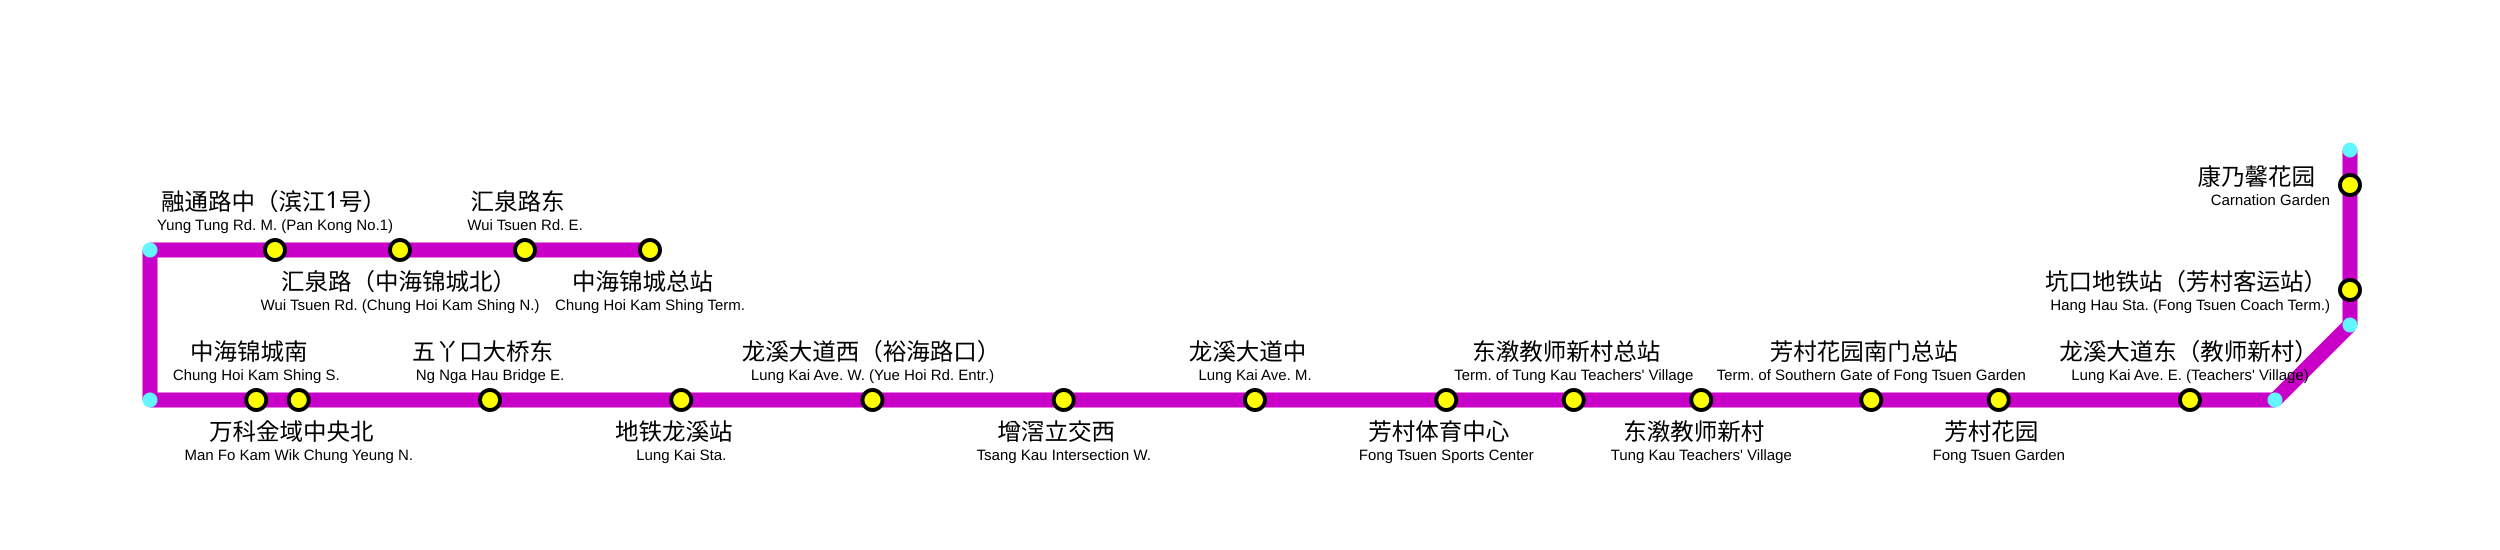
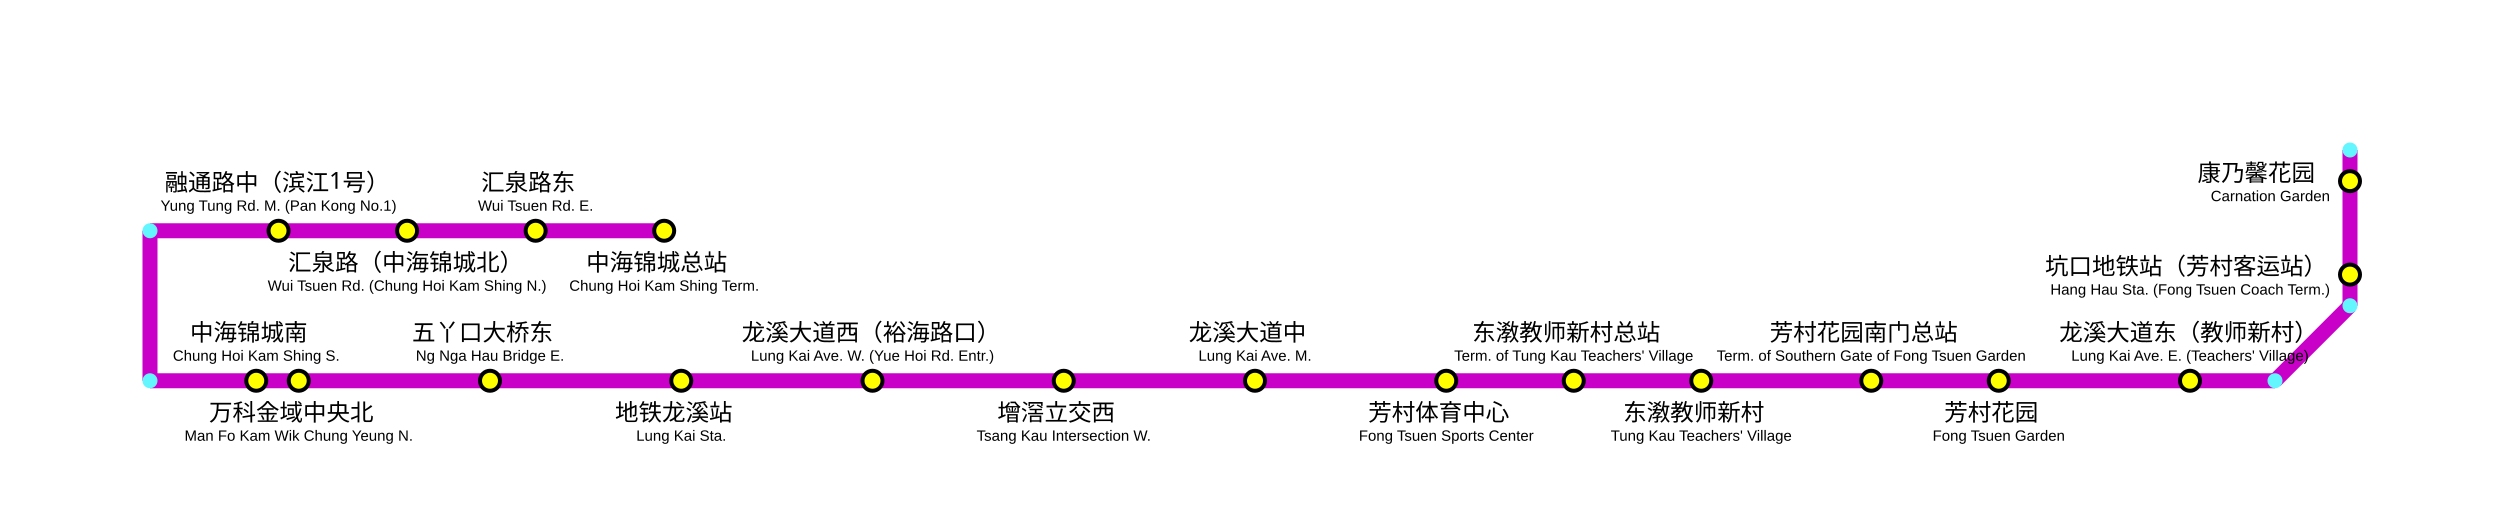
- <svg xmlns="http://www.w3.org/2000/svg" version="1.1" width="500" height="110">
-   <line x1="130" y1="50" x2="30" y2="50" stroke-width="3" style="stroke:#C800C8;" />
-   <line x1="30" y1="50" x2="30" y2="80" stroke-width="3" style="stroke:#C800C8;" />
-   <line x1="30" y1="80" x2="455" y2="80" stroke-width="3" style="stroke:#C800C8;" />
-   <line x1="455" y1="80" x2="470" y2="65" stroke-width="3" style="stroke:#C800C8;" />
-   <line x1="470" y1="65" x2="470" y2="30" stroke-width="3" style="stroke:#C800C8;" />
-   <circle cx="130" cy="50" r="1.5" style="fill:#64F6FF;" />
-   <circle cx="30" cy="50" r="1.5" style="fill:#64F6FF;" />
-   <circle cx="30" cy="80" r="1.5" style="fill:#64F6FF;" />
-   <circle cx="455" cy="80" r="1.5" style="fill:#64F6FF;" />
-   <circle cx="470" cy="65" r="1.5" style="fill:#64F6FF;" />
+ <svg xmlns="http://www.w3.org/2000/svg" version="1.1" width="500" height="106.152">
+   <line x1="132.838" y1="46.152" x2="30" y2="46.152" stroke-width="3" style="stroke:#C800C8;" />
+   <line x1="30" y1="46.152" x2="30" y2="76.152" stroke-width="3" style="stroke:#C800C8;" />
+   <line x1="30" y1="76.152" x2="455" y2="76.152" stroke-width="3" style="stroke:#C800C8;" />
+   <line x1="455" y1="76.152" x2="470" y2="61.152" stroke-width="3" style="stroke:#C800C8;" />
+   <line x1="470" y1="61.152" x2="470" y2="30" stroke-width="3" style="stroke:#C800C8;" />
+   <circle cx="132.838" cy="46.152" r="1.5" style="fill:#64F6FF;" />
+   <circle cx="30" cy="46.152" r="1.5" style="fill:#64F6FF;" />
+   <circle cx="30" cy="76.152" r="1.5" style="fill:#64F6FF;" />
+   <circle cx="455" cy="76.152" r="1.5" style="fill:#64F6FF;" />
+   <circle cx="470" cy="61.152" r="1.5" style="fill:#64F6FF;" />
  <circle cx="470" cy="30" r="1.5" style="fill:#64F6FF;" />
-   <circle cx="130" cy="50" r="2" stroke-width="0.8" style="fill:yellow;stroke:black;" />
-   <text y="58" text-anchor="middle" style="fill:black;">
-     <tspan x="130" dx="0" font-family="SimHei" font-size="4.7">中海锦城总站</tspan>
-     <tspan x="130" dy="4" font-family="Arial" font-size="3">Chung Hoi Kam Shing Term.</tspan>
+   <circle cx="132.838" cy="46.152" r="2" stroke-width="0.8" style="fill:yellow;stroke:black;" />
+   <text y="54.152" text-anchor="middle" style="fill:black;">
+     <tspan x="132.838" dx="0" font-family="SimHei" font-size="4.7">中海锦城总站</tspan>
+     <tspan x="132.838" dy="4" font-family="Arial" font-size="3">Chung Hoi Kam Shing Term.</tspan>
  </text>
-   <circle cx="105" cy="50" r="2" stroke-width="0.8" style="fill:yellow;stroke:black;" />
-   <text y="42" text-anchor="middle" style="fill:black;">
-     <tspan x="105" dx="0" font-family="SimHei" font-size="4.7">汇泉路东</tspan>
-     <tspan x="105" dy="4" font-family="Arial" font-size="3">Wui Tsuen Rd. E.</tspan>
+   <circle cx="107.129" cy="46.152" r="2" stroke-width="0.8" style="fill:yellow;stroke:black;" />
+   <text y="38.152" text-anchor="middle" style="fill:black;">
+     <tspan x="107.129" dx="0" font-family="SimHei" font-size="4.7">汇泉路东</tspan>
+     <tspan x="107.129" dy="4" font-family="Arial" font-size="3">Wui Tsuen Rd. E.</tspan>
  </text>
-   <circle cx="80" cy="50" r="2" stroke-width="0.8" style="fill:yellow;stroke:black;" />
-   <text y="58" text-anchor="middle" style="fill:black;">
-     <tspan x="80" dx="1.2" font-family="SimHei" font-size="4.7">汇泉路（中海锦城北）</tspan>
-     <tspan x="80" dy="4" font-family="Arial" font-size="3">Wui Tsuen Rd. (Chung Hoi Kam Shing N.)</tspan>
+   <circle cx="81.419" cy="46.152" r="2" stroke-width="0.8" style="fill:yellow;stroke:black;" />
+   <text y="54.152" text-anchor="middle" style="fill:black;">
+     <tspan x="81.419" dx="1.2" font-family="SimHei" font-size="4.7">汇泉路（中海锦城北）</tspan>
+     <tspan x="81.419" dy="4" font-family="Arial" font-size="3">Wui Tsuen Rd. (Chung Hoi Kam Shing N.)</tspan>
  </text>
-   <circle cx="55" cy="50" r="2" stroke-width="0.8" style="fill:yellow;stroke:black;" />
-   <text y="42" text-anchor="middle" style="fill:black;">
-     <tspan x="55" dx="1.2" font-family="SimHei" font-size="4.7">融通路中（滨江1号）</tspan>
-     <tspan x="55" dy="4" font-family="Arial" font-size="3">Yung Tung Rd. M. (Pan Kong No.1)</tspan>
+   <circle cx="55.709" cy="46.152" r="2" stroke-width="0.8" style="fill:yellow;stroke:black;" />
+   <text y="38.152" text-anchor="middle" style="fill:black;">
+     <tspan x="55.709" dx="1.2" font-family="SimHei" font-size="4.7">融通路中（滨江1号）</tspan>
+     <tspan x="55.709" dy="4" font-family="Arial" font-size="3">Yung Tung Rd. M. (Pan Kong No.1)</tspan>
  </text>
-   <circle cx="51.25" cy="80" r="2" stroke-width="0.8" style="fill:yellow;stroke:black;" />
-   <text y="72" text-anchor="middle" style="fill:black;">
+   <circle cx="51.25" cy="76.152" r="2" stroke-width="0.8" style="fill:yellow;stroke:black;" />
+   <text y="68.152" text-anchor="middle" style="fill:black;">
    <tspan x="51.25" dx="0" font-family="SimHei" font-size="4.7">中海锦城南</tspan>
    <tspan x="51.25" dy="4" font-family="Arial" font-size="3">Chung Hoi Kam Shing S.</tspan>
  </text>
-   <circle cx="59.75" cy="80" r="2" stroke-width="0.8" style="fill:yellow;stroke:black;" />
-   <text y="88" text-anchor="middle" style="fill:black;">
+   <circle cx="59.75" cy="76.152" r="2" stroke-width="0.8" style="fill:yellow;stroke:black;" />
+   <text y="84.152" text-anchor="middle" style="fill:black;">
    <tspan x="59.75" dx="0" font-family="SimHei" font-size="4.7">万科金域中央北</tspan>
    <tspan x="59.75" dy="4" font-family="Arial" font-size="3">Man Fo Kam Wik Chung Yeung N.</tspan>
  </text>
-   <circle cx="98" cy="80" r="2" stroke-width="0.8" style="fill:yellow;stroke:black;" />
-   <text y="72" text-anchor="middle" style="fill:black;">
+   <circle cx="98" cy="76.152" r="2" stroke-width="0.8" style="fill:yellow;stroke:black;" />
+   <text y="68.152" text-anchor="middle" style="fill:black;">
    <tspan x="98" dx="0" font-family="SimHei" font-size="4.7">五丫口大桥东</tspan>
    <tspan x="98" dy="4" font-family="Arial" font-size="3">Ng Nga Hau Bridge E.</tspan>
  </text>
-   <circle cx="136.25" cy="80" r="2" stroke-width="0.8" style="fill:yellow;stroke:black;" />
-   <text y="88" text-anchor="middle" style="fill:black;">
+   <circle cx="136.25" cy="76.152" r="2" stroke-width="0.8" style="fill:yellow;stroke:black;" />
+   <text y="84.152" text-anchor="middle" style="fill:black;">
    <tspan x="136.25" dx="0" font-family="SimHei" font-size="4.7">地铁龙溪站</tspan>
    <tspan x="136.25" dy="4" font-family="Arial" font-size="3">Lung Kai Sta.</tspan>
  </text>
-   <circle cx="174.5" cy="80" r="2" stroke-width="0.8" style="fill:yellow;stroke:black;" />
-   <text y="72" text-anchor="middle" style="fill:black;">
+   <circle cx="174.5" cy="76.152" r="2" stroke-width="0.8" style="fill:yellow;stroke:black;" />
+   <text y="68.152" text-anchor="middle" style="fill:black;">
    <tspan x="174.5" dx="1.2" font-family="SimHei" font-size="4.7">龙溪大道西（裕海路口）</tspan>
    <tspan x="174.5" dy="4" font-family="Arial" font-size="3">Lung Kai Ave. W. (Yue Hoi Rd. Entr.)</tspan>
  </text>
-   <circle cx="212.75" cy="80" r="2" stroke-width="0.8" style="fill:yellow;stroke:black;" />
-   <text y="88" text-anchor="middle" style="fill:black;">
+   <circle cx="212.75" cy="76.152" r="2" stroke-width="0.8" style="fill:yellow;stroke:black;" />
+   <text y="84.152" text-anchor="middle" style="fill:black;">
    <tspan x="212.75" dx="0" font-family="SimHei" font-size="4.7">增滘立交西</tspan>
    <tspan x="212.75" dy="4" font-family="Arial" font-size="3">Tsang Kau Intersection W.</tspan>
  </text>
-   <circle cx="251" cy="80" r="2" stroke-width="0.8" style="fill:yellow;stroke:black;" />
-   <text y="72" text-anchor="middle" style="fill:black;">
+   <circle cx="251" cy="76.152" r="2" stroke-width="0.8" style="fill:yellow;stroke:black;" />
+   <text y="68.152" text-anchor="middle" style="fill:black;">
    <tspan x="251" dx="0" font-family="SimHei" font-size="4.7">龙溪大道中</tspan>
    <tspan x="251" dy="4" font-family="Arial" font-size="3">Lung Kai Ave. M.</tspan>
  </text>
-   <circle cx="289.25" cy="80" r="2" stroke-width="0.8" style="fill:yellow;stroke:black;" />
-   <text y="88" text-anchor="middle" style="fill:black;">
+   <circle cx="289.25" cy="76.152" r="2" stroke-width="0.8" style="fill:yellow;stroke:black;" />
+   <text y="84.152" text-anchor="middle" style="fill:black;">
    <tspan x="289.25" dx="0" font-family="SimHei" font-size="4.7">芳村体育中心</tspan>
    <tspan x="289.25" dy="4" font-family="Arial" font-size="3">Fong Tsuen Sports Center</tspan>
  </text>
-   <circle cx="314.75" cy="80" r="2" stroke-width="0.8" style="fill:yellow;stroke:black;" />
-   <text y="72" text-anchor="middle" style="fill:black;">
+   <circle cx="314.75" cy="76.152" r="2" stroke-width="0.8" style="fill:yellow;stroke:black;" />
+   <text y="68.152" text-anchor="middle" style="fill:black;">
    <tspan x="314.75" dx="0" font-family="SimHei" font-size="4.7">东漖教师新村总站</tspan>
    <tspan x="314.75" dy="4" font-family="Arial" font-size="3">Term. of Tung Kau Teachers' Village</tspan>
  </text>
-   <circle cx="340.25" cy="80" r="2" stroke-width="0.8" style="fill:yellow;stroke:black;" />
-   <text y="88" text-anchor="middle" style="fill:black;">
+   <circle cx="340.25" cy="76.152" r="2" stroke-width="0.8" style="fill:yellow;stroke:black;" />
+   <text y="84.152" text-anchor="middle" style="fill:black;">
    <tspan x="340.25" dx="0" font-family="SimHei" font-size="4.7">东漖教师新村</tspan>
    <tspan x="340.25" dy="4" font-family="Arial" font-size="3">Tung Kau Teachers' Village</tspan>
  </text>
-   <circle cx="374.25" cy="80" r="2" stroke-width="0.8" style="fill:yellow;stroke:black;" />
-   <text y="72" text-anchor="middle" style="fill:black;">
+   <circle cx="374.25" cy="76.152" r="2" stroke-width="0.8" style="fill:yellow;stroke:black;" />
+   <text y="68.152" text-anchor="middle" style="fill:black;">
    <tspan x="374.25" dx="0" font-family="SimHei" font-size="4.7">芳村花园南门总站</tspan>
    <tspan x="374.25" dy="4" font-family="Arial" font-size="3">Term. of Southern Gate of Fong Tsuen Garden</tspan>
  </text>
-   <circle cx="399.75" cy="80" r="2" stroke-width="0.8" style="fill:yellow;stroke:black;" />
-   <text y="88" text-anchor="middle" style="fill:black;">
+   <circle cx="399.75" cy="76.152" r="2" stroke-width="0.8" style="fill:yellow;stroke:black;" />
+   <text y="84.152" text-anchor="middle" style="fill:black;">
    <tspan x="399.75" dx="0" font-family="SimHei" font-size="4.7">芳村花园</tspan>
    <tspan x="399.75" dy="4" font-family="Arial" font-size="3">Fong Tsuen Garden</tspan>
  </text>
-   <circle cx="438" cy="80" r="2" stroke-width="0.8" style="fill:yellow;stroke:black;" />
-   <text y="72" text-anchor="middle" style="fill:black;">
+   <circle cx="438" cy="76.152" r="2" stroke-width="0.8" style="fill:yellow;stroke:black;" />
+   <text y="68.152" text-anchor="middle" style="fill:black;">
    <tspan x="438" dx="1.2" font-family="SimHei" font-size="4.7">龙溪大道东（教师新村）</tspan>
    <tspan x="438" dy="4" font-family="Arial" font-size="3">Lung Kai Ave. E. (Teachers' Village)</tspan>
  </text>
-   <circle cx="470" cy="58" r="2" stroke-width="0.8" style="fill:yellow;stroke:black;" />
-   <text y="58" text-anchor="end" style="fill:black;">
+   <circle cx="470" cy="54.921" r="2" stroke-width="0.8" style="fill:yellow;stroke:black;" />
+   <text y="54.921" text-anchor="end" style="fill:black;">
    <tspan x="466" dx="2.4" font-family="SimHei" font-size="4.7">坑口地铁站（芳村客运站）</tspan>
    <tspan x="466" dy="4" font-family="Arial" font-size="3">Hang Hau Sta. (Fong Tsuen Coach Term.)</tspan>
  </text>
-   <circle cx="470" cy="37" r="2" stroke-width="0.8" style="fill:yellow;stroke:black;" />
-   <text y="37" text-anchor="end" style="fill:black;">
+   <circle cx="470" cy="36.23" r="2" stroke-width="0.8" style="fill:yellow;stroke:black;" />
+   <text y="36.23" text-anchor="end" style="fill:black;">
    <tspan x="466" dx="0" font-family="SimHei" font-size="4.7">康乃馨花园</tspan>
    <tspan x="466" dy="4" font-family="Arial" font-size="3">Carnation Garden</tspan>
  </text>
</svg>
